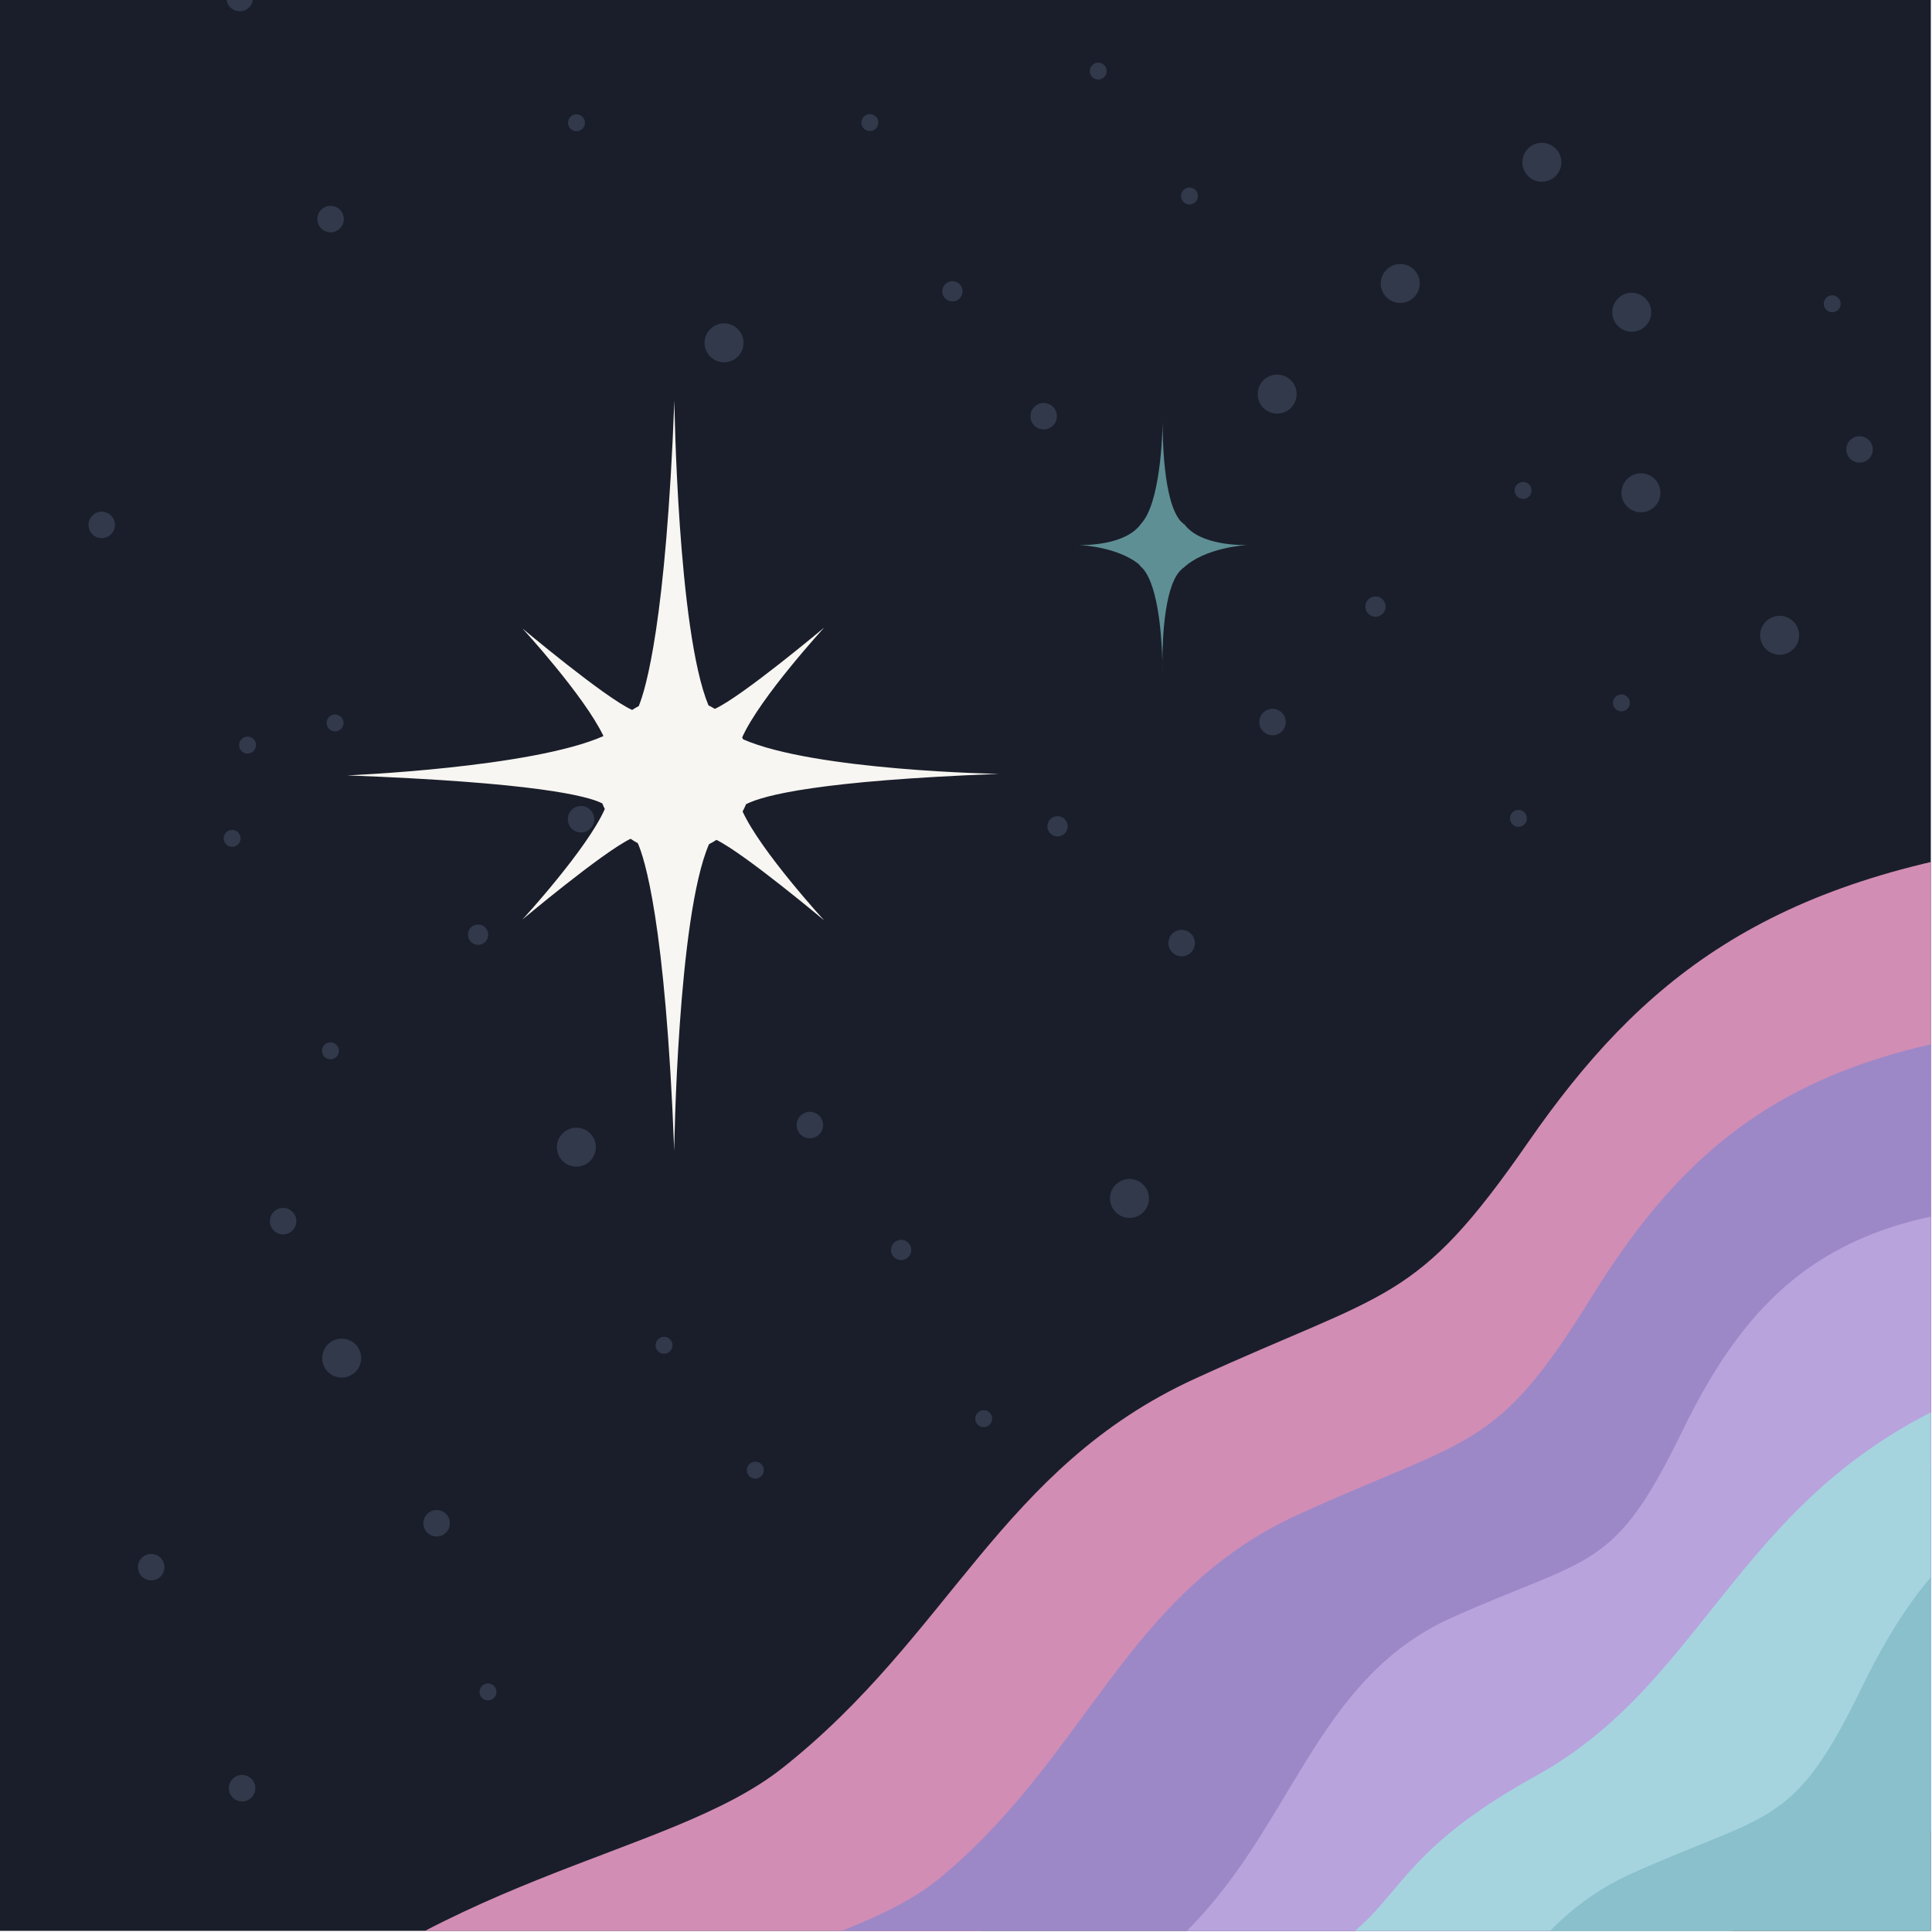
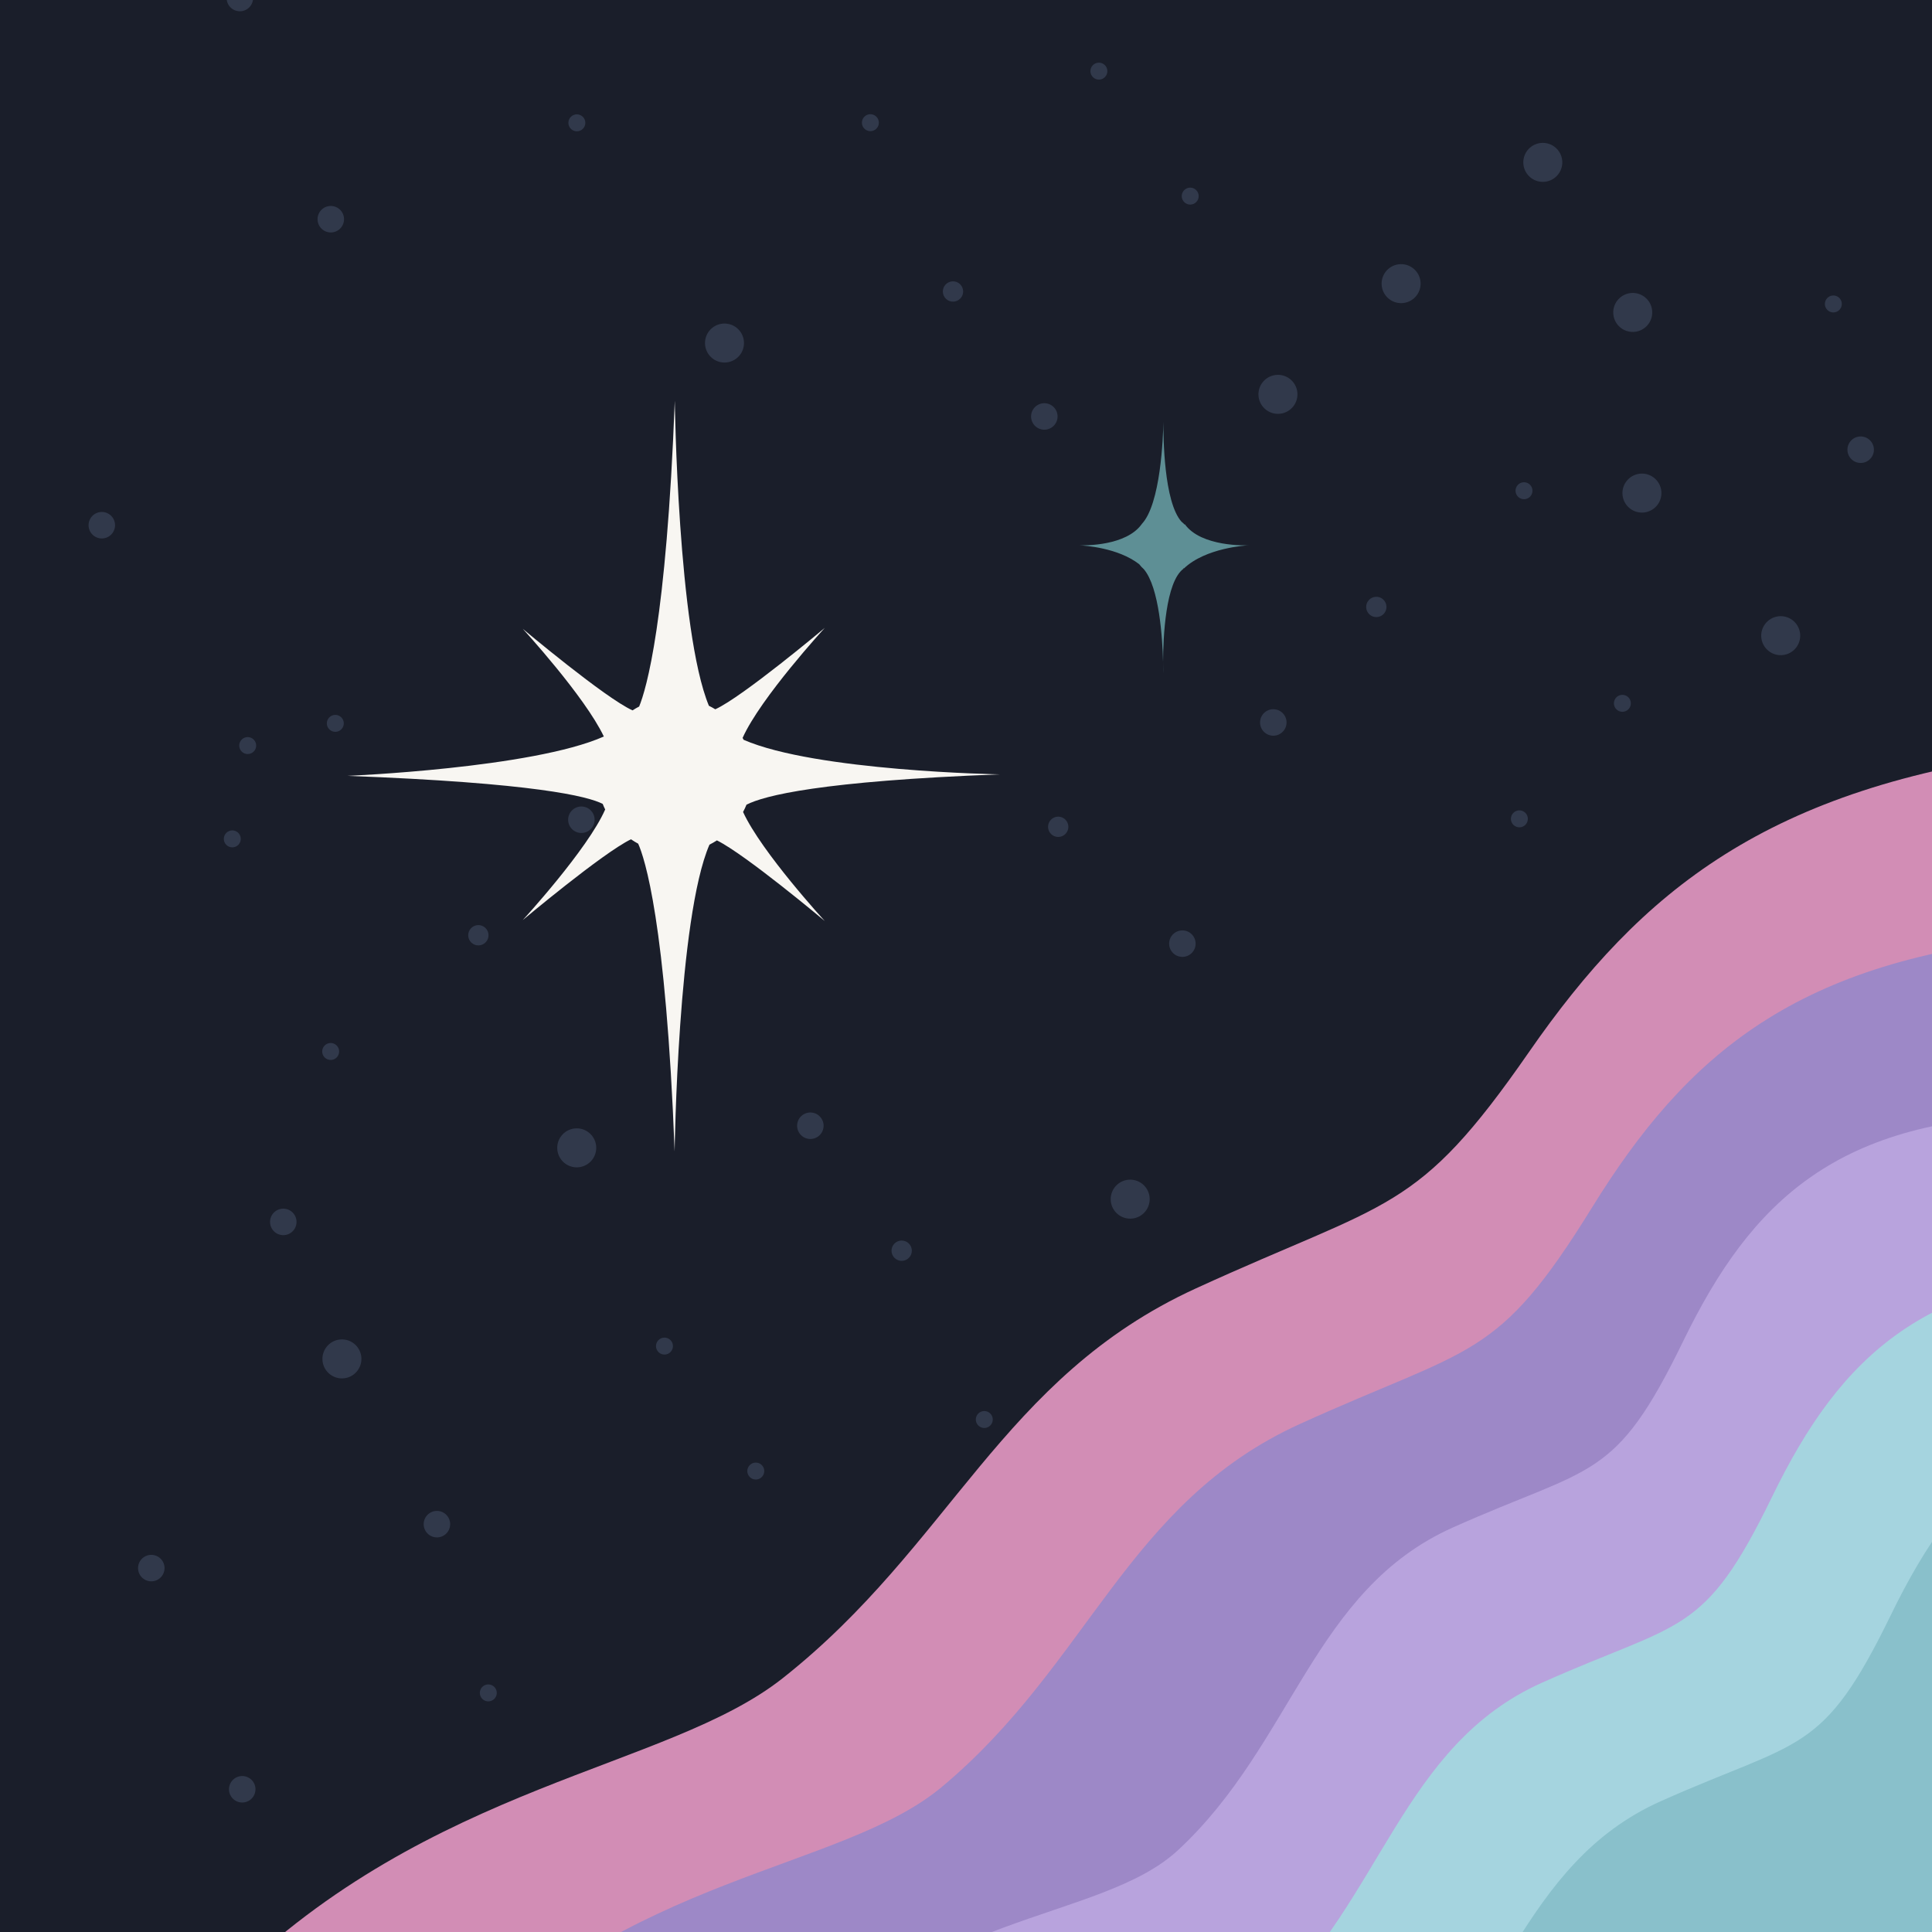
- <svg xmlns="http://www.w3.org/2000/svg" width="100%" height="100%" viewBox="0 0 846 846" version="1.1" xml:space="preserve" style="fill-rule:evenodd;clip-rule:evenodd;stroke-linejoin:round;stroke-miterlimit:2;">
-   <g transform="matrix(1,0,0,1,2524.37,-77.2532)">
-     <g transform="matrix(1,0,0,1,-2601.63,5.68434e-14)">
+ <svg xmlns="http://www.w3.org/2000/svg" width="100%" height="100%" viewBox="0 0 1000 1000" version="1.1" xml:space="preserve" style="fill-rule:evenodd;clip-rule:evenodd;stroke-linejoin:round;stroke-miterlimit:2;">
+   <g transform="matrix(1,0,0,1,2467.13,1.13687e-13)">
+     <g id="square" transform="matrix(1.18274,0,0,1.18274,-2558.5,-91.3705)">
      <rect x="77.253" y="77.253" width="845.494" height="845.494" style="fill:rgb(26,30,42);" />
      <clipPath id="_clip1">
        <rect x="77.253" y="77.253" width="845.494" height="845.494" />
      </clipPath>
      <g clip-path="url(#_clip1)">
        <g transform="matrix(0.691212,-0.484232,0.484232,0.691212,-18.0884,359.965)">
          <g transform="matrix(0.577969,0,0,0.577969,98.541,306.378)">
            <circle cx="314.684" cy="657.122" r="7.607" style="fill:rgb(49,57,75);" />
          </g>
          <g transform="matrix(-0.577969,0,0,-0.577969,799.754,481.321)">
            <circle cx="314.684" cy="657.122" r="7.607" style="fill:rgb(49,57,75);" />
          </g>
          <g transform="matrix(0.121342,0.565088,-0.565088,0.121342,445.473,77.8382)">
            <circle cx="314.684" cy="657.122" r="7.607" style="fill:rgb(49,57,75);" />
          </g>
          <g transform="matrix(-0.121342,-0.565088,0.565088,-0.121342,452.823,709.86)">
            <circle cx="314.684" cy="657.122" r="7.607" style="fill:rgb(49,57,75);" />
          </g>
          <g transform="matrix(1.3292,0,0,1.3292,-10.3407,-237.449)">
            <circle cx="314.684" cy="657.122" r="7.607" style="fill:rgb(49,57,75);" />
          </g>
          <g transform="matrix(-1.3292,0,0,-1.3292,908.636,1025.15)">
            <circle cx="314.684" cy="657.122" r="7.607" style="fill:rgb(49,57,75);" />
          </g>
          <g transform="matrix(0.27906,1.29958,-1.29958,0.27906,954.32,-142.791)">
            <circle cx="314.684" cy="657.122" r="7.607" style="fill:rgb(49,57,75);" />
          </g>
          <g transform="matrix(0.27906,1.29958,-1.29958,0.27906,791.803,-123.02)">
            <circle cx="314.684" cy="657.122" r="7.607" style="fill:rgb(49,57,75);" />
          </g>
          <g transform="matrix(-0.27906,-1.29958,1.29958,-0.27906,-56.0248,930.49)">
            <circle cx="314.684" cy="657.122" r="7.607" style="fill:rgb(49,57,75);" />
          </g>
          <g transform="matrix(-0.27906,-1.29958,1.29958,-0.27906,29.2167,920.122)">
            <circle cx="314.684" cy="657.122" r="7.607" style="fill:rgb(49,57,75);" />
          </g>
          <g transform="matrix(-0.27906,-1.29958,1.29958,-0.27906,69.1794,1080.72)">
            <circle cx="314.684" cy="657.122" r="7.607" style="fill:rgb(49,57,75);" />
          </g>
          <g transform="matrix(0.577969,0,0,0.577969,-13.8431,260.283)">
            <circle cx="314.684" cy="657.122" r="7.607" style="fill:rgb(49,57,75);" />
          </g>
          <g transform="matrix(-0.577969,0,0,-0.577969,912.138,527.416)">
            <circle cx="314.684" cy="657.122" r="7.607" style="fill:rgb(49,57,75);" />
          </g>
          <g transform="matrix(0.121342,0.565088,-0.565088,0.121342,466.946,-41.7186)">
            <circle cx="314.684" cy="657.122" r="7.607" style="fill:rgb(49,57,75);" />
          </g>
          <g transform="matrix(-0.121342,-0.565088,0.565088,-0.121342,431.349,829.417)">
            <circle cx="314.684" cy="657.122" r="7.607" style="fill:rgb(49,57,75);" />
          </g>
          <g transform="matrix(0.69248,0,0,0.69248,77.641,134.86)">
            <circle cx="314.684" cy="657.122" r="7.607" style="fill:rgb(49,57,75);" />
          </g>
          <g transform="matrix(-0.69248,0,0,-0.69248,820.654,652.839)">
            <circle cx="314.684" cy="657.122" r="7.607" style="fill:rgb(49,57,75);" />
          </g>
          <g transform="matrix(-0.69248,0,-7.68807e-17,-0.69248,706.068,911.486)">
            <circle cx="314.684" cy="657.122" r="7.607" style="fill:rgb(49,57,75);" />
          </g>
          <g transform="matrix(0.145383,0.677046,-0.677046,0.145383,608.781,21.3945)">
            <circle cx="314.684" cy="657.122" r="7.607" style="fill:rgb(49,57,75);" />
          </g>
          <g transform="matrix(-0.145383,-0.677046,0.677046,-0.145383,289.515,766.304)">
            <circle cx="314.684" cy="657.122" r="7.607" style="fill:rgb(49,57,75);" />
          </g>
          <g transform="matrix(0.577969,0,0,0.577969,-15.4443,180.039)">
            <circle cx="314.684" cy="657.122" r="7.607" style="fill:rgb(49,57,75);" />
          </g>
          <g transform="matrix(-0.577969,0,0,-0.577969,913.74,607.659)">
            <circle cx="314.684" cy="657.122" r="7.607" style="fill:rgb(49,57,75);" />
          </g>
          <g transform="matrix(0.121342,0.565088,-0.565088,0.121342,545.065,-60.1309)">
            <circle cx="314.684" cy="657.122" r="7.607" style="fill:rgb(49,57,75);" />
          </g>
          <g transform="matrix(-0.121342,-0.565088,0.565088,-0.121342,353.231,847.83)">
            <circle cx="314.684" cy="657.122" r="7.607" style="fill:rgb(49,57,75);" />
          </g>
          <g transform="matrix(-0.572547,0.0789809,0.0789809,0.572547,621.446,-386.832)">
            <circle cx="314.684" cy="657.122" r="7.607" style="fill:rgb(49,57,75);" />
          </g>
          <g transform="matrix(-0.572547,0.0789809,0.0789809,0.572547,116.701,253.621)">
            <circle cx="314.684" cy="657.122" r="7.607" style="fill:rgb(49,57,75);" />
          </g>
          <g transform="matrix(0.902965,0,0,0.902965,9.80342,-83.6987)">
            <circle cx="314.684" cy="657.122" r="7.607" style="fill:rgb(49,57,75);" />
          </g>
          <g transform="matrix(-0.902965,0,0,-0.902965,888.492,871.397)">
            <circle cx="314.684" cy="657.122" r="7.607" style="fill:rgb(49,57,75);" />
          </g>
          <g transform="matrix(-0.308438,-0.848653,-0.848653,0.308438,826.433,108.184)">
            <circle cx="314.684" cy="657.122" r="7.607" style="fill:rgb(49,57,75);" />
          </g>
          <g transform="matrix(0.189574,0.882841,-0.882841,0.189574,808.226,-90.8166)">
            <circle cx="314.684" cy="657.122" r="7.607" style="fill:rgb(49,57,75);" />
          </g>
          <g transform="matrix(-0.189574,-0.882841,0.882841,-0.189574,90.0696,878.515)">
            <circle cx="314.684" cy="657.122" r="7.607" style="fill:rgb(49,57,75);" />
          </g>
          <g transform="matrix(-0.189574,-0.882841,0.882841,-0.189574,420.673,937.432)">
            <circle cx="314.684" cy="657.122" r="7.607" style="fill:rgb(49,57,75);" />
          </g>
          <g transform="matrix(-0.894495,0.123392,0.123392,0.894495,560.395,-644.646)">
            <circle cx="314.684" cy="657.122" r="7.607" style="fill:rgb(49,57,75);" />
          </g>
          <g transform="matrix(-0.894495,0.123392,0.123392,0.894495,55.65,-4.19313)">
            <circle cx="314.684" cy="657.122" r="7.607" style="fill:rgb(49,57,75);" />
          </g>
          <g transform="matrix(-0.189574,-0.882841,0.882841,-0.189574,-14.3532,945.399)">
            <circle cx="314.684" cy="657.122" r="7.607" style="fill:rgb(49,57,75);" />
          </g>
          <g transform="matrix(-0.894495,0.123392,0.123392,0.894495,587.586,-765.634)">
            <circle cx="314.684" cy="657.122" r="7.607" style="fill:rgb(49,57,75);" />
          </g>
          <g transform="matrix(-0.894495,0.123392,0.123392,0.894495,82.8412,-125.181)">
            <circle cx="314.684" cy="657.122" r="7.607" style="fill:rgb(49,57,75);" />
          </g>
          <g transform="matrix(-0.189574,-0.882841,0.882841,-0.189574,-478.985,796.075)">
            <circle cx="314.684" cy="657.122" r="7.607" style="fill:rgb(49,57,75);" />
          </g>
          <g transform="matrix(-0.189574,-0.882841,0.882841,-0.189574,-503.662,970.149)">
            <circle cx="314.684" cy="657.122" r="7.607" style="fill:rgb(49,57,75);" />
          </g>
          <g transform="matrix(-0.197425,-0.543205,-0.543205,0.197425,587.182,222.001)">
            <circle cx="314.684" cy="657.122" r="7.607" style="fill:rgb(49,57,75);" />
          </g>
          <g transform="matrix(0.121342,0.565088,-0.565088,0.121342,1306.06,207.454)">
            <circle cx="314.684" cy="657.122" r="7.607" style="fill:rgb(49,57,75);" />
          </g>
          <g transform="matrix(0.27906,1.29958,-1.29958,0.27906,1651.36,-183.401)">
            <circle cx="314.684" cy="657.122" r="7.607" style="fill:rgb(49,57,75);" />
          </g>
          <g transform="matrix(0.27906,1.29958,-1.29958,0.27906,1618.03,-2.09942)">
            <circle cx="314.684" cy="657.122" r="7.607" style="fill:rgb(49,57,75);" />
          </g>
          <g transform="matrix(0.27906,1.29958,-1.29958,0.27906,1657.81,-273.895)">
            <circle cx="314.684" cy="657.122" r="7.607" style="fill:rgb(49,57,75);" />
          </g>
        </g>
-         <g transform="matrix(1.34039,-0.652117,0.437485,0.899226,840.852,-397.034)">
-           <path d="M-805.305,1040.63L-805.627,952.09C-726.653,912.46 -662.691,952.297 -620.501,938.531C-558.929,918.44 -524.214,862.046 -461.338,864.228C-398.462,866.411 -393.582,877.328 -343.038,835.009C-292.493,792.689 -246.038,776.562 -168.953,815.132L-168.953,1040.63L-805.305,1040.63Z" style="fill:rgb(210,141,181);" />
-         </g>
-         <g transform="matrix(1.1889,-0.578414,0.437485,0.899226,816.462,-303.693)">
-           <path d="M-805.305,1040.63L-805.627,952.09C-726.653,912.46 -662.691,952.297 -620.501,938.531C-558.929,918.44 -524.214,862.046 -461.338,864.228C-398.462,866.411 -393.582,877.328 -343.038,835.009C-292.493,792.689 -246.038,776.562 -168.953,815.132L-168.953,1040.63L-805.305,1040.63Z" style="fill:rgb(157,136,199);" />
-         </g>
-         <g transform="matrix(0.959503,-0.466811,0.437485,0.899226,777.705,-206.964)">
-           <path d="M-805.305,1040.63L-805.627,952.09C-726.653,912.46 -662.691,952.297 -620.501,938.531C-558.929,918.44 -524.214,862.046 -461.338,864.228C-398.462,866.411 -393.582,877.328 -343.038,835.009C-292.493,792.689 -246.038,776.562 -168.953,815.132L-168.953,1040.63L-805.305,1040.63Z" style="fill:rgb(184,163,221);" />
-         </g>
-         <g transform="matrix(0.89363,-0.448805,0.448805,0.89363,719.107,-191.856)">
-           <path d="M-680.953,992.259C-680.953,992.259 -658.057,970.251 -587.756,976.388C-517.455,982.524 -530.221,952.649 -441.922,949.15C-353.623,945.65 -304.841,873.954 -190.373,885.93C-164.279,888.66 -168.953,889.77 -168.953,889.77L-168.953,1048.47L-680.953,1048.47L-680.953,992.259Z" style="fill:rgb(165,212,223);" />
-         </g>
-         <g transform="matrix(0.959503,-0.466811,0.437485,0.899226,856.407,-94.8974)">
-           <path d="M-805.305,1040.63L-805.627,952.09C-726.653,912.46 -662.691,952.297 -620.501,938.531C-558.929,918.44 -524.214,862.046 -461.338,864.228C-398.462,866.411 -393.582,877.328 -343.038,835.009C-292.493,792.689 -246.038,776.562 -168.953,815.132L-168.953,1040.63L-805.305,1040.63Z" style="fill:rgb(137,192,203);" />
+         <g transform="matrix(1,0,0,1,0,-39.8391)">
+           <g transform="matrix(1.34039,-0.652117,0.437485,0.899226,840.852,-397.034)">
+             <path d="M-805.305,1040.63L-805.627,952.09C-726.653,912.46 -662.691,952.297 -620.501,938.531C-558.929,918.44 -524.214,862.046 -461.338,864.228C-398.462,866.411 -393.582,877.328 -343.038,835.009C-292.493,792.689 -246.038,776.562 -168.953,815.132L-168.953,1040.63L-805.305,1040.63Z" style="fill:rgb(210,141,181);" />
+           </g>
+           <g transform="matrix(1.1889,-0.578414,0.437485,0.899226,816.462,-303.693)">
+             <path d="M-805.305,1040.63L-805.627,952.09C-726.653,912.46 -662.691,952.297 -620.501,938.531C-558.929,918.44 -524.214,862.046 -461.338,864.228C-398.462,866.411 -393.582,877.328 -343.038,835.009C-292.493,792.689 -246.038,776.562 -168.953,815.132L-168.953,1040.63L-805.305,1040.63Z" style="fill:rgb(157,136,199);" />
+           </g>
+           <g transform="matrix(0.959503,-0.466811,0.437485,0.899226,777.705,-206.964)">
+             <path d="M-805.305,1040.63L-805.627,952.09C-726.653,912.46 -662.691,952.297 -620.501,938.531C-558.929,918.44 -524.214,862.046 -461.338,864.228C-398.462,866.411 -393.582,877.328 -343.038,835.009C-292.493,792.689 -246.038,776.562 -168.953,815.132L-168.953,1040.63L-805.305,1040.63Z" style="fill:rgb(184,163,221);" />
+           </g>
+           <g transform="matrix(0.959503,-0.466811,0.437485,0.899226,816.679,-139.025)">
+             <path d="M-805.305,1040.63L-805.627,952.09C-726.653,912.46 -662.691,952.297 -620.501,938.531C-558.929,918.44 -524.214,862.046 -461.338,864.228C-398.462,866.411 -393.582,877.328 -343.038,835.009C-292.493,792.689 -246.038,776.562 -168.953,815.132L-168.953,1040.63L-805.305,1040.63Z" style="fill:rgb(165,212,223);" />
+           </g>
+           <g transform="matrix(0.959503,-0.466811,0.437485,0.899226,868.578,-87.1262)">
+             <path d="M-805.305,1040.63L-805.627,952.09C-726.653,912.46 -662.691,952.297 -620.501,938.531C-558.929,918.44 -524.214,862.046 -461.338,864.228C-398.462,866.411 -393.582,877.328 -343.038,835.009C-292.493,792.689 -246.038,776.562 -168.953,815.132L-168.953,1040.63L-805.305,1040.63Z" style="fill:rgb(137,192,203);" />
+           </g>
        </g>
        <g transform="matrix(1.04338,0,0,1.04338,-1186.33,495.575)">
          <path d="M1463.84,-63.751C1457.64,-66.922 1435.46,-72.535 1356.79,-75.511C1356.79,-75.511 1434.29,-78.702 1464.32,-92.014C1456.24,-108.961 1430.31,-137.182 1430.31,-137.182C1430.31,-137.182 1465.07,-107.994 1476.36,-102.981C1477.26,-103.562 1478.18,-104.1 1479.13,-104.593C1482.12,-111.884 1490.56,-140.192 1494.07,-232.858C1494.07,-232.858 1495.38,-136.253 1508.38,-104.91C1509.29,-104.458 1510.19,-103.964 1511.06,-103.431C1522.48,-108.601 1556.99,-137.576 1556.99,-137.576C1556.99,-137.576 1530.04,-108.245 1522.52,-91.432C1522.67,-91.168 1522.81,-90.902 1522.95,-90.634C1553.14,-77.462 1630.27,-76.139 1630.27,-76.139C1555.13,-73.296 1531.52,-67.21 1524.15,-63.414C1523.73,-62.366 1523.24,-61.345 1522.71,-60.355C1530.47,-43.479 1556.99,-14.624 1556.99,-14.624C1556.99,-14.624 1523.79,-42.496 1511.74,-48.445C1510.74,-47.792 1509.69,-47.193 1508.62,-46.653C1495.34,-16.086 1494.01,82.004 1494.01,82.004C1490.35,-14.513 1481.35,-41.211 1478.72,-47.064C1477.68,-47.625 1476.67,-48.241 1475.7,-48.908C1463.77,-43.11 1430.31,-15.019 1430.31,-15.019C1430.31,-15.019 1457.52,-44.633 1464.88,-61.405C1464.5,-62.171 1464.16,-62.953 1463.84,-63.751Z" style="fill:rgb(248,246,242);" />
        </g>
        <g transform="matrix(1.07765,0,0,1.09772,-1457.37,517.582)">
          <path d="M1862.28,-183.73C1862.07,-183.737 1861.95,-183.742 1861.95,-183.742C1861.95,-183.742 1862.07,-183.74 1862.28,-183.73ZM1896.5,-232.985C1896.51,-233.757 1896.52,-234.186 1896.52,-234.186C1896.52,-234.186 1896.52,-233.757 1896.5,-232.985ZM1931.17,-183.741C1931.19,-183.742 1931.2,-183.742 1931.2,-183.742C1931.2,-183.742 1931.19,-183.742 1931.17,-183.741ZM1896.36,-137.237C1896.43,-134.439 1896.41,-132.694 1896.41,-132.694C1896.41,-132.694 1896.35,-134.444 1896.36,-137.237ZM1862.28,-183.73C1864.78,-183.655 1881.33,-183.497 1887.67,-192.148L1887.68,-192.052C1887.71,-192.084 1887.74,-192.115 1887.77,-192.147L1887.67,-192.148L1887.64,-192.148C1895.4,-200.034 1896.38,-226.963 1896.5,-232.985C1896.45,-227.077 1896.65,-201.064 1903.84,-193.154C1904.3,-192.795 1904.74,-192.404 1905.14,-191.983C1905.15,-191.977 1905.16,-191.971 1905.17,-191.964L1905.16,-191.964C1905.16,-191.959 1905.17,-191.954 1905.17,-191.949L1905.18,-192.148C1911.88,-183.002 1930.29,-183.702 1931.17,-183.741C1930.33,-183.701 1913.56,-182.79 1904.73,-174.413L1904.73,-174.696C1904.65,-174.615 1904.56,-174.534 1904.47,-174.455L1904.73,-174.45C1897.32,-169.215 1896.4,-146.936 1896.36,-137.237C1896.12,-146.417 1894.88,-166.926 1888.52,-174.247C1887.84,-174.824 1887.22,-175.474 1886.68,-176.185C1878.11,-182.762 1864.52,-183.63 1862.28,-183.73Z" style="fill:rgb(94,143,149);" />
        </g>
      </g>
    </g>
  </g>
</svg>
